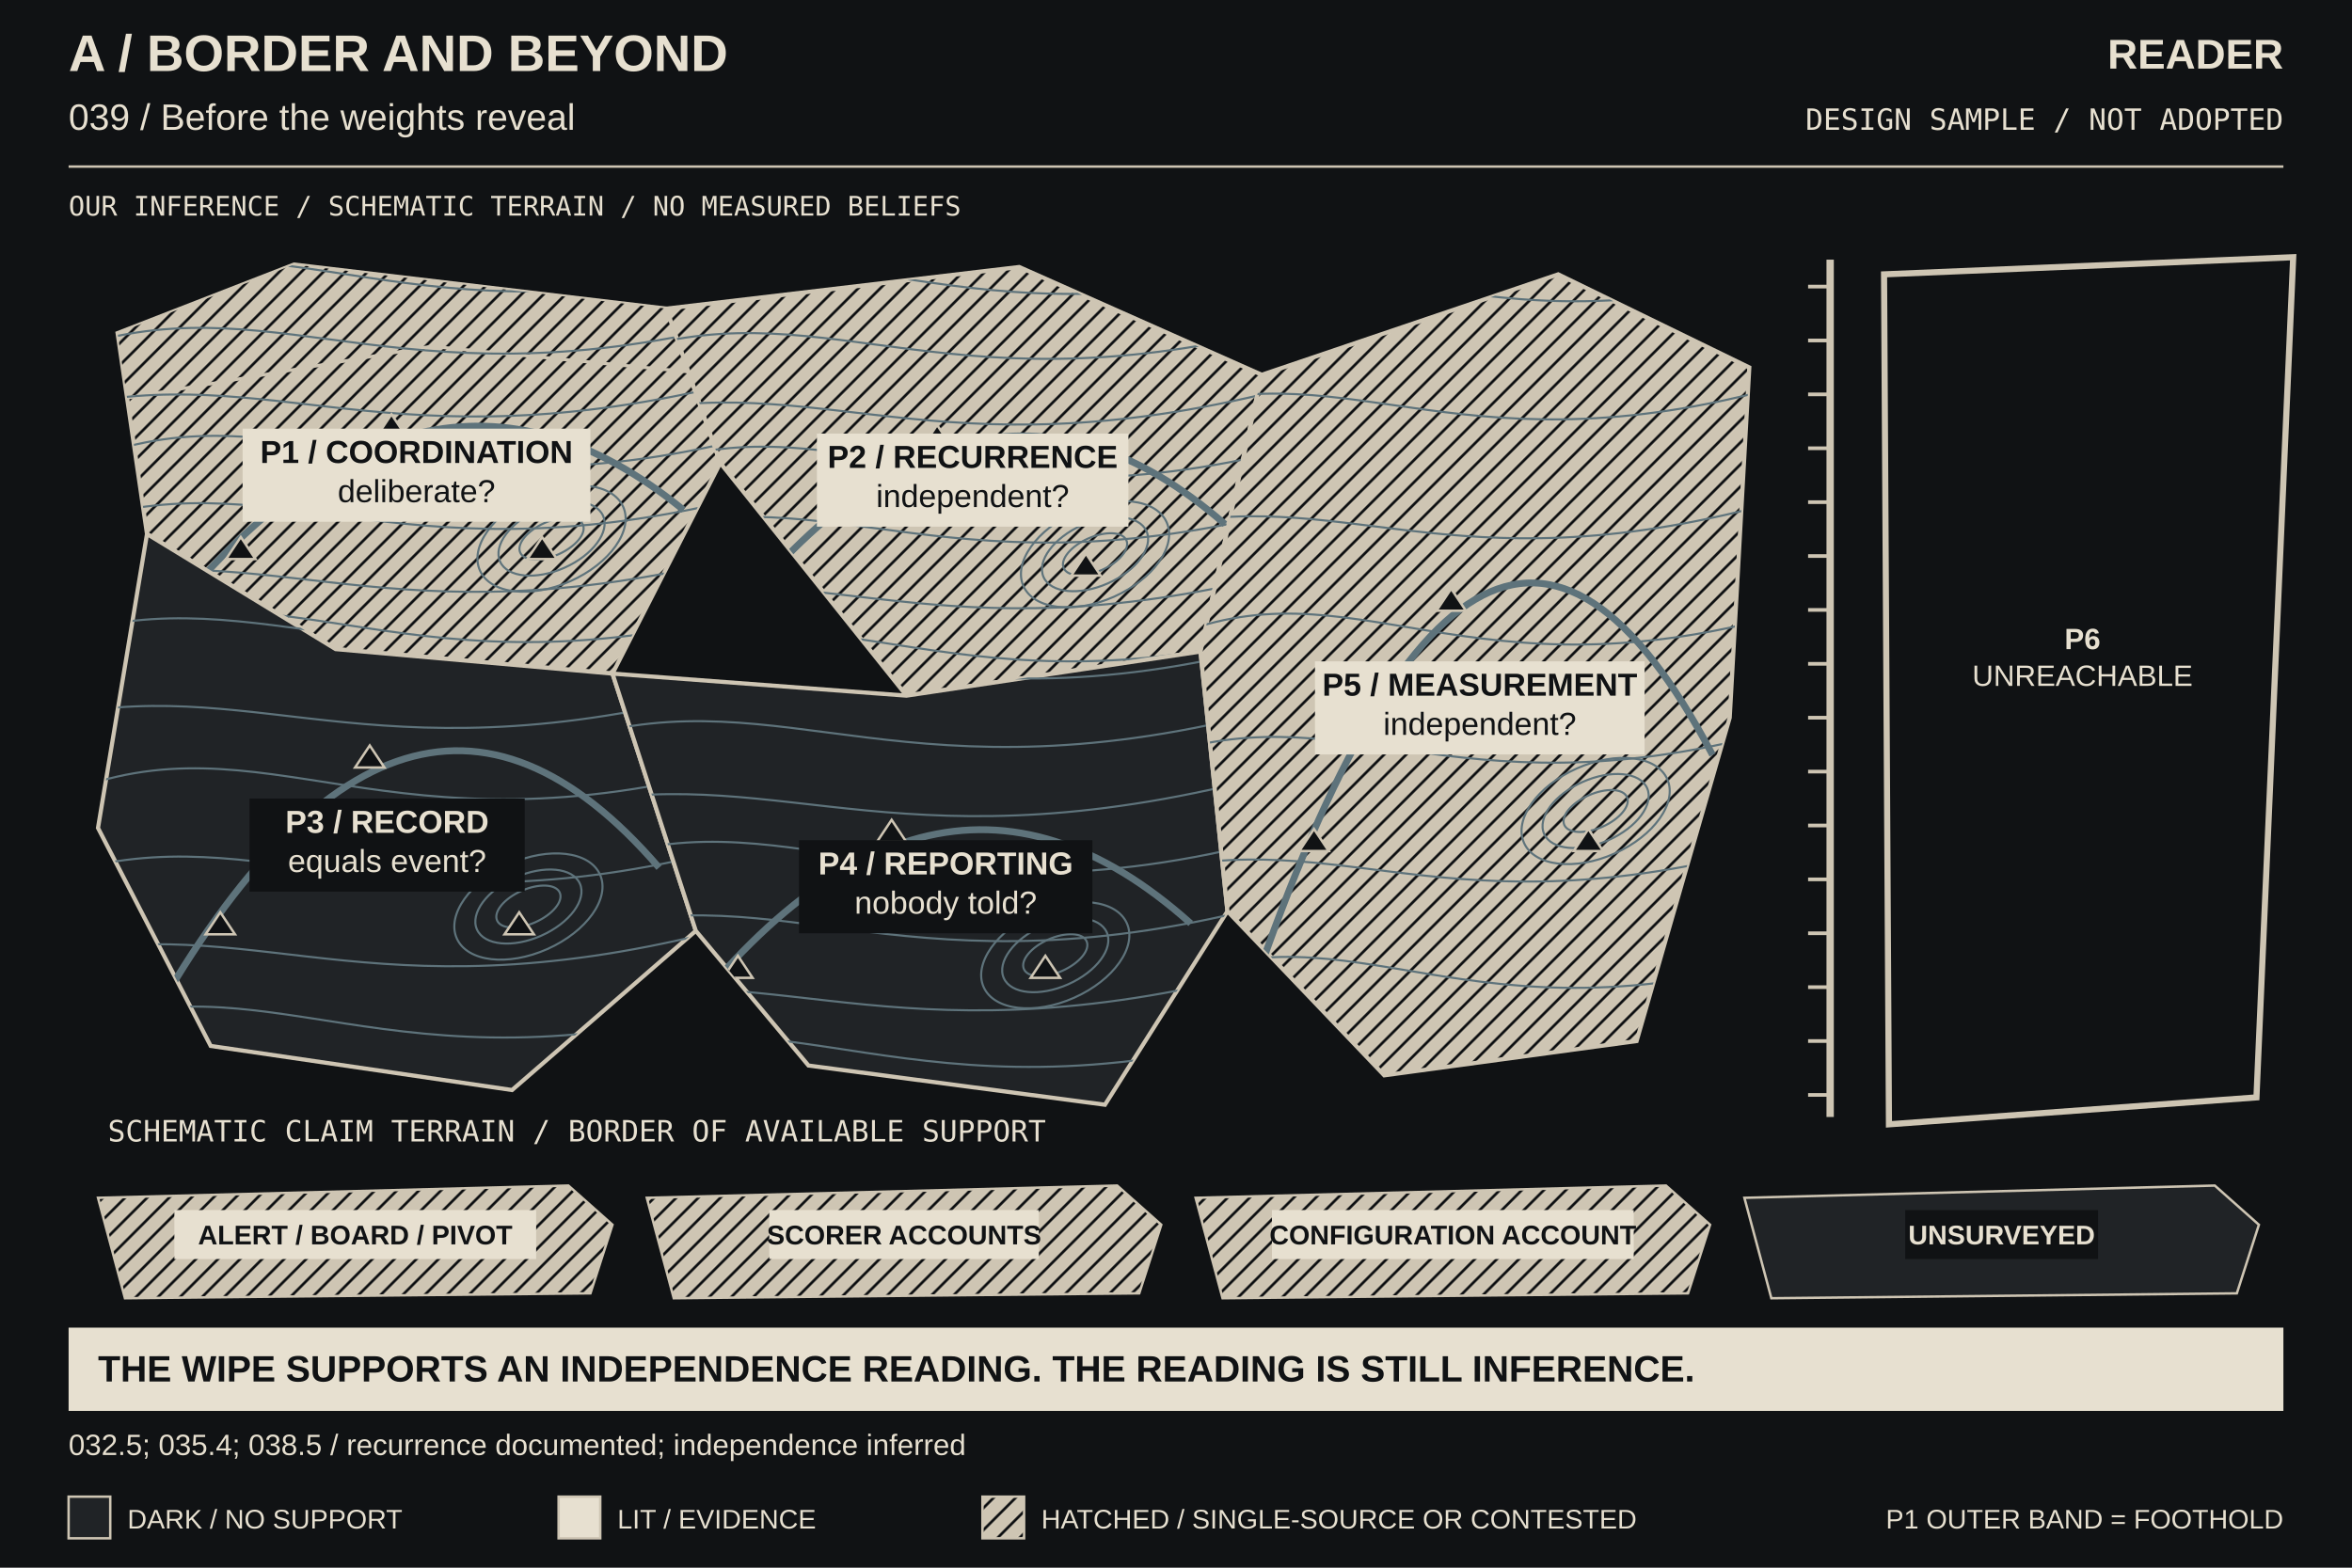
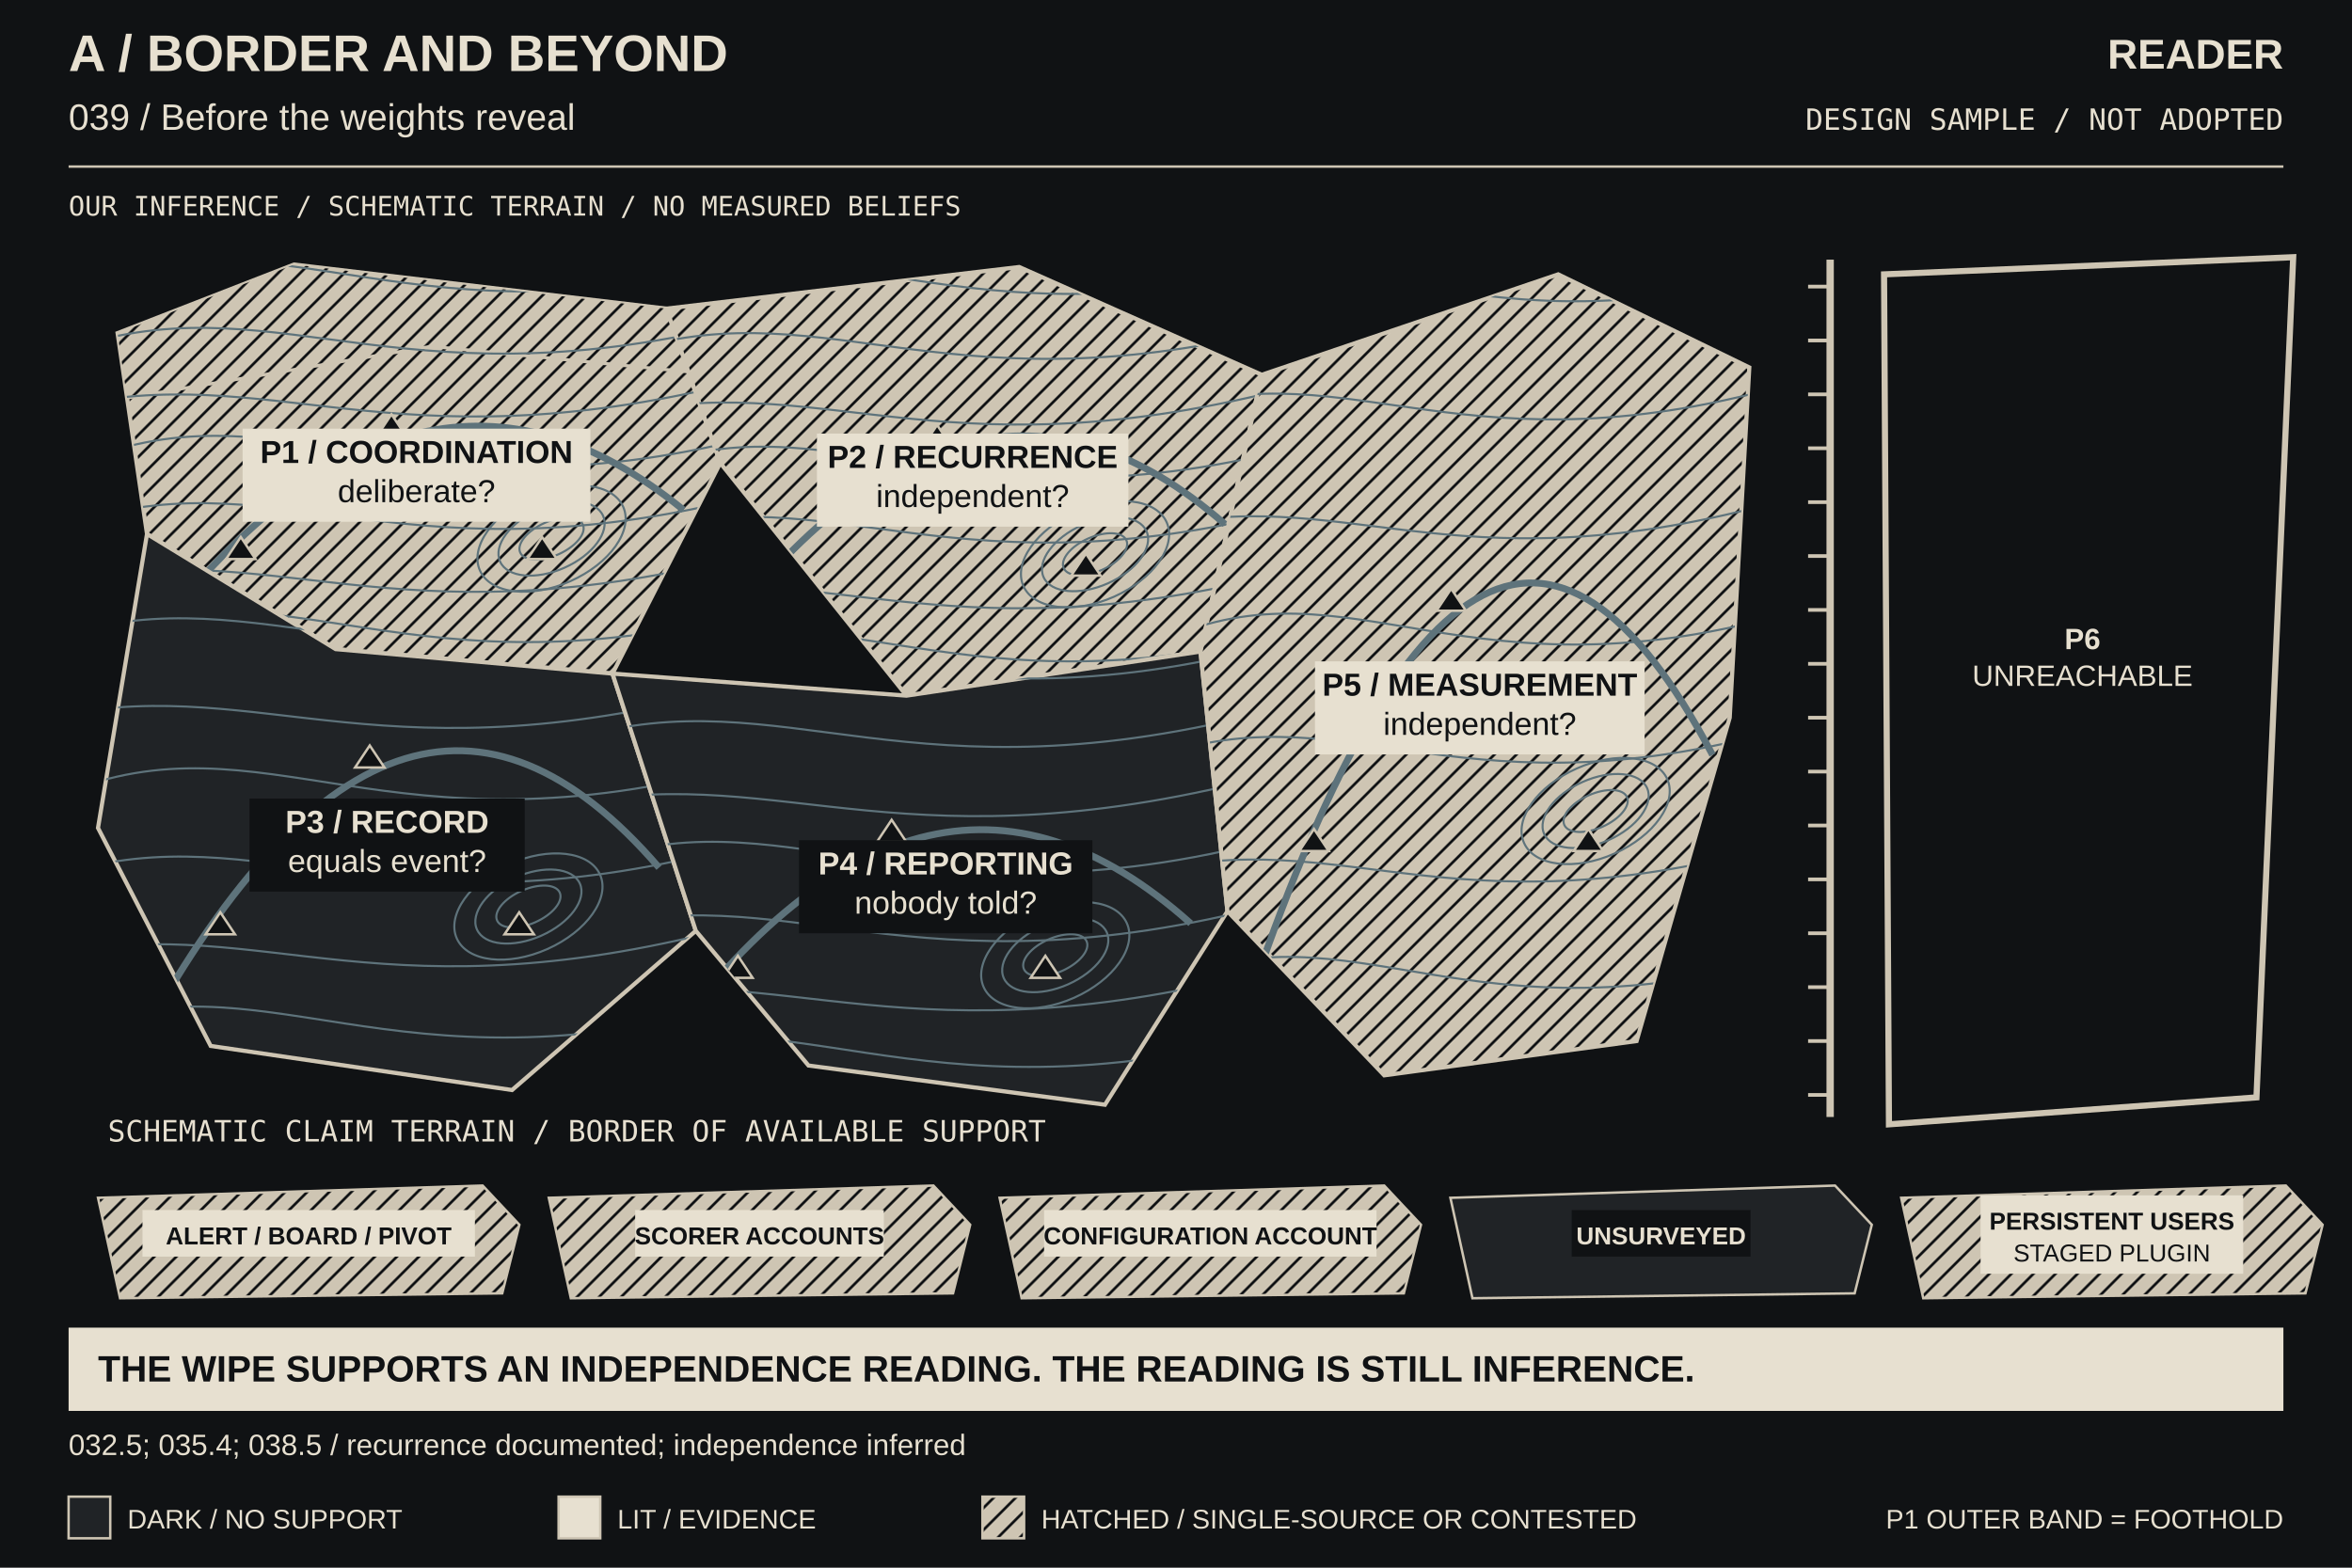
<svg xmlns="http://www.w3.org/2000/svg" width="960" height="640" viewBox="0 0 960 640" role="img" aria-labelledby="a-039-before-reader-title a-039-before-reader-desc" data-sample-id="a-039-before-reader">
  <defs>
    <pattern id="a-039-before-reader-hatch" patternUnits="userSpaceOnUse" width="9" height="9">
      <rect width="9" height="9" fill="#CEC5B3" />
      <path d="M-2,2 L2,-2 M0,9 L9,0 M7,11 L11,7" stroke="#101214" stroke-width="1.1" />
    </pattern>
  </defs>
  <rect x="0" y="0" width="960" height="640" fill="#101214" stroke="none" />
  <text x="28" y="29" font-family="Arial, Helvetica, sans-serif" font-size="21" font-weight="bold" fill="#E7E0D0" text-anchor="start">A / BORDER AND BEYOND</text>
  <text x="932" y="28" font-family="Arial, Helvetica, sans-serif" font-size="17" font-weight="bold" fill="#E7E0D0" text-anchor="end">READER</text>
  <text x="28" y="53" font-family="Arial, Helvetica, sans-serif" font-size="15" font-weight="normal" fill="#E7E0D0" text-anchor="start">039 / Before the weights reveal</text>
  <text x="932" y="53" font-family="monospace" font-size="12" font-weight="normal" fill="#E7E0D0" text-anchor="end">DESIGN SAMPLE / NOT ADOPTED</text>
  <path d="M28,68 L932,68" fill="none" stroke="#CEC5B3" stroke-width="1" />
  <text x="28" y="88" font-family="monospace" font-size="11" font-weight="normal" fill="#E7E0D0" text-anchor="start">OUR INFERENCE / SCHEMATIC TERRAIN / NO MEASURED BELIEFS</text>
  <g data-layer="map">
    <path d="M747,106 L747,456" fill="none" stroke="#CEC5B3" stroke-width="3" />
    <g data-region="P1" data-state="hatched">
      <defs>
        <clipPath id="a-039-before-reader-P1-clip">
          <path d="M 48.00,136.00 L 120.00,108.00 L 272.00,126.00 L 294.00,189.00 L 250.00,275.00 L 137.00,265.00 L 60.00,218.00 Z" />
        </clipPath>
      </defs>
      <path data-terrain="P1" d="M 48.00,136.00 L 120.00,108.00 L 272.00,126.00 L 294.00,189.00 L 250.00,275.00 L 137.00,265.00 L 60.00,218.00 Z" fill="url(#a-039-before-reader-hatch)" stroke="#CEC5B3" stroke-width="1.7" />
      <g clip-path="url(#a-039-before-reader-P1-clip)">
        <path data-region="P1-foothold" data-state="hatched" data-terrain="P1-foothold" d="M 48.00,108.00 L 294.00,108.00 L 294.00,153.09 L 175.92,141.40 L 48.00,163.11 Z" fill="url(#a-039-before-reader-hatch)" stroke="#CEC5B3" stroke-width="1.3" />
        <g data-layer="retained-terrain" fill="none" stroke="#5E737B" stroke-width="0.85">
          <path d="M33.00,117.00 C116.88,83.00 166.08,145.00 314.00,105.00" />
          <path d="M33.00,140.86 C116.88,115.86 166.08,168.86 314.00,128.86" />
          <path d="M33.00,164.71 C116.88,148.71 166.08,192.71 314.00,152.71" />
          <path d="M33.00,188.57 C116.88,154.57 166.08,216.57 314.00,176.57" />
          <path d="M33.00,212.43 C116.88,187.43 166.08,240.43 314.00,200.43" />
          <path d="M33.00,236.29 C116.88,220.29 166.08,264.29 314.00,224.29" />
          <path d="M33.00,260.14 C116.88,226.14 166.08,288.14 314.00,248.14" />
          <path d="M33.00,284.00 C116.88,259.00 166.08,312.00 314.00,272.00" />
          <ellipse cx="225.12" cy="219.89" rx="14" ry="7" transform="rotate(-24 225.12 219.89)" />
          <ellipse cx="225.12" cy="219.89" rx="23" ry="13" transform="rotate(-24 225.12 219.89)" />
          <ellipse cx="225.12" cy="219.89" rx="32" ry="19" transform="rotate(-24 225.12 219.89)" />
        </g>
        <path data-layer="retained-terrain" d="M63.00,259.00 Q171.00,120.00 279.00,208.20" fill="none" stroke="#5E737B" stroke-width="2.8" />
        <path data-layer="retained-terrain" d="M92.28,228.24 l6,-9 l6,9 Z" fill="#101214" stroke="#CEC5B3" />
        <path data-layer="retained-terrain" d="M153.78,178.14 l6,-9 l6,9 Z" fill="#101214" stroke="#CEC5B3" />
        <path data-layer="retained-terrain" d="M215.28,228.24 l6,-9 l6,9 Z" fill="#101214" stroke="#CEC5B3" />
      </g>
      <rect x="99.02" y="175" width="141.97" height="38" fill="#E7E0D0" stroke="none" />
      <text x="170" y="189" font-family="Arial, Helvetica, sans-serif" font-size="13" font-weight="bold" fill="#101214" text-anchor="middle">P1 / COORDINATION</text>
      <text x="170" y="205" font-family="Arial, Helvetica, sans-serif" font-size="13" font-weight="normal" fill="#101214" text-anchor="middle">deliberate?</text>
    </g>
    <g data-region="P2" data-state="hatched">
      <defs>
        <clipPath id="a-039-before-reader-P2-clip">
          <path d="M 272.00,126.00 L 416.00,109.00 L 515.00,153.00 L 490.00,266.00 L 370.00,284.00 L 294.00,189.00 Z" />
        </clipPath>
      </defs>
      <path data-terrain="P2" d="M 272.00,126.00 L 416.00,109.00 L 515.00,153.00 L 490.00,266.00 L 370.00,284.00 L 294.00,189.00 Z" fill="url(#a-039-before-reader-hatch)" stroke="#CEC5B3" stroke-width="1.7" />
      <g clip-path="url(#a-039-before-reader-P2-clip)">
        <g data-layer="retained-terrain" fill="none" stroke="#5E737B" stroke-width="0.85">
          <path d="M257.00,118.00 C340.04,84.00 388.64,146.00 535.00,106.00" />
          <path d="M257.00,143.00 C340.04,118.00 388.64,171.00 535.00,131.00" />
          <path d="M257.00,168.00 C340.04,152.00 388.64,196.00 535.00,156.00" />
          <path d="M257.00,193.00 C340.04,159.00 388.64,221.00 535.00,181.00" />
          <path d="M257.00,218.00 C340.04,193.00 388.64,246.00 535.00,206.00" />
          <path d="M257.00,243.00 C340.04,227.00 388.64,271.00 535.00,231.00" />
          <path d="M257.00,268.00 C340.04,234.00 388.64,296.00 535.00,256.00" />
          <path d="M257.00,293.00 C340.04,268.00 388.64,321.00 535.00,281.00" />
          <ellipse cx="446.96" cy="226.25" rx="14" ry="7" transform="rotate(-24 446.96 226.25)" />
          <ellipse cx="446.96" cy="226.25" rx="23" ry="13" transform="rotate(-24 446.96 226.25)" />
          <ellipse cx="446.96" cy="226.25" rx="32" ry="19" transform="rotate(-24 446.96 226.25)" />
        </g>
        <path data-layer="retained-terrain" d="M287.00,268.00 Q393.50,121.00 500.00,214.00" fill="none" stroke="#5E737B" stroke-width="2.8" />
        <path data-layer="retained-terrain" d="M315.74,235.00 l6,-9 l6,9 Z" fill="#101214" stroke="#CEC5B3" />
        <path data-layer="retained-terrain" d="M376.49,182.50 l6,-9 l6,9 Z" fill="#101214" stroke="#CEC5B3" />
        <path data-layer="retained-terrain" d="M437.24,235.00 l6,-9 l6,9 Z" fill="#101214" stroke="#CEC5B3" />
      </g>
      <rect x="333.43" y="177" width="127.15" height="38" fill="#E7E0D0" stroke="none" />
      <text x="397" y="191" font-family="Arial, Helvetica, sans-serif" font-size="13" font-weight="bold" fill="#101214" text-anchor="middle">P2 / RECURRENCE</text>
      <text x="397" y="207" font-family="Arial, Helvetica, sans-serif" font-size="13" font-weight="normal" fill="#101214" text-anchor="middle">independent?</text>
    </g>
    <g data-region="P3" data-state="dark">
      <defs>
        <clipPath id="a-039-before-reader-P3-clip">
          <path d="M 60.00,218.00 L 137.00,265.00 L 250.00,275.00 L 284.00,380.00 L 209.00,445.00 L 86.00,427.00 L 40.00,338.00 Z" />
        </clipPath>
      </defs>
      <path data-terrain="P3" d="M 60.00,218.00 L 137.00,265.00 L 250.00,275.00 L 284.00,380.00 L 209.00,445.00 L 86.00,427.00 L 40.00,338.00 Z" fill="#202326" stroke="#CEC5B3" stroke-width="1.7" />
      <g clip-path="url(#a-039-before-reader-P3-clip)">
        <g data-layer="retained-terrain" fill="none" stroke="#5E737B" stroke-width="0.85">
          <path d="M25.00,227.00 C108.32,193.00 157.12,255.00 304.00,215.00" />
          <path d="M25.00,259.43 C108.32,234.43 157.12,287.43 304.00,247.43" />
          <path d="M25.00,291.86 C108.32,275.86 157.12,319.86 304.00,279.86" />
          <path d="M25.00,324.29 C108.32,290.29 157.12,352.29 304.00,312.29" />
          <path d="M25.00,356.71 C108.32,331.71 157.12,384.71 304.00,344.71" />
          <path d="M25.00,389.14 C108.32,373.14 157.12,417.14 304.00,377.14" />
          <path d="M25.00,421.57 C108.32,387.57 157.12,449.57 304.00,409.57" />
          <path d="M25.00,454.00 C108.32,429.00 157.12,482.00 304.00,442.00" />
          <ellipse cx="215.68" cy="370.09" rx="14" ry="7" transform="rotate(-24 215.68 370.09)" />
          <ellipse cx="215.68" cy="370.09" rx="23" ry="13" transform="rotate(-24 215.68 370.09)" />
          <ellipse cx="215.68" cy="370.09" rx="32" ry="19" transform="rotate(-24 215.68 370.09)" />
        </g>
        <path data-layer="retained-terrain" d="M55.00,429.00 Q162.00,230.00 269.00,354.20" fill="none" stroke="#5E737B" stroke-width="2.8" />
        <path data-layer="retained-terrain" d="M83.92,381.44 l6,-9 l6,9 Z" fill="#101214" stroke="#CEC5B3" />
        <path data-layer="retained-terrain" d="M144.92,313.34 l6,-9 l6,9 Z" fill="#101214" stroke="#CEC5B3" />
        <path data-layer="retained-terrain" d="M205.92,381.44 l6,-9 l6,9 Z" fill="#101214" stroke="#CEC5B3" />
      </g>
      <rect x="101.84" y="326" width="112.33" height="38" fill="#101214" stroke="none" />
      <text x="158" y="340" font-family="Arial, Helvetica, sans-serif" font-size="13" font-weight="bold" fill="#E7E0D0" text-anchor="middle">P3 / RECORD</text>
      <text x="158" y="356" font-family="Arial, Helvetica, sans-serif" font-size="13" font-weight="normal" fill="#E7E0D0" text-anchor="middle">equals event?</text>
    </g>
    <g data-region="P4" data-state="dark">
      <defs>
        <clipPath id="a-039-before-reader-P4-clip">
          <path d="M 250.00,275.00 L 370.00,284.00 L 490.00,266.00 L 501.00,372.00 L 451.00,451.00 L 330.00,435.00 L 284.00,380.00 Z" />
        </clipPath>
      </defs>
      <path data-terrain="P4" d="M 250.00,275.00 L 370.00,284.00 L 490.00,266.00 L 501.00,372.00 L 451.00,451.00 L 330.00,435.00 L 284.00,380.00 Z" fill="#202326" stroke="#CEC5B3" stroke-width="1.7" />
      <g clip-path="url(#a-039-before-reader-P4-clip)">
        <g data-layer="retained-terrain" fill="none" stroke="#5E737B" stroke-width="0.85">
          <path d="M235.00,275.00 C320.28,241.00 370.48,303.00 521.00,263.00" />
          <path d="M235.00,301.43 C320.28,276.43 370.48,329.43 521.00,289.43" />
          <path d="M235.00,327.86 C320.28,311.86 370.48,355.86 521.00,315.86" />
          <path d="M235.00,354.29 C320.28,320.29 370.48,382.29 521.00,342.29" />
          <path d="M235.00,380.71 C320.28,355.71 370.48,408.71 521.00,368.71" />
          <path d="M235.00,407.14 C320.28,391.14 370.48,435.14 521.00,395.14" />
          <path d="M235.00,433.57 C320.28,399.57 370.48,461.57 521.00,421.57" />
          <path d="M235.00,460.00 C320.28,435.00 370.48,488.00 521.00,448.00" />
          <ellipse cx="430.72" cy="389.95" rx="14" ry="7" transform="rotate(-24 430.72 389.95)" />
          <ellipse cx="430.72" cy="389.95" rx="23" ry="13" transform="rotate(-24 430.72 389.95)" />
          <ellipse cx="430.72" cy="389.95" rx="32" ry="19" transform="rotate(-24 430.72 389.95)" />
        </g>
        <path data-layer="retained-terrain" d="M265.00,435.00 Q375.50,278.00 486.00,377.00" fill="none" stroke="#5E737B" stroke-width="2.8" />
        <path data-layer="retained-terrain" d="M295.18,399.20 l6,-9 l6,9 Z" fill="#101214" stroke="#CEC5B3" />
        <path data-layer="retained-terrain" d="M357.93,343.70 l6,-9 l6,9 Z" fill="#101214" stroke="#CEC5B3" />
        <path data-layer="retained-terrain" d="M420.68,399.20 l6,-9 l6,9 Z" fill="#101214" stroke="#CEC5B3" />
      </g>
      <rect x="326.13" y="343" width="119.74" height="38" fill="#101214" stroke="none" />
      <text x="386" y="357" font-family="Arial, Helvetica, sans-serif" font-size="13" font-weight="bold" fill="#E7E0D0" text-anchor="middle">P4 / REPORTING</text>
      <text x="386" y="373" font-family="Arial, Helvetica, sans-serif" font-size="13" font-weight="normal" fill="#E7E0D0" text-anchor="middle">nobody told?</text>
    </g>
    <g data-region="P5" data-state="hatched">
      <defs>
        <clipPath id="a-039-before-reader-P5-clip">
          <path d="M 515.00,153.00 L 636.00,112.00 L 714.00,150.00 L 706.00,293.00 L 668.00,425.00 L 565.00,439.00 L 501.00,372.00 L 490.00,266.00 Z" />
        </clipPath>
      </defs>
      <path data-terrain="P5" d="M 515.00,153.00 L 636.00,112.00 L 714.00,150.00 L 706.00,293.00 L 668.00,425.00 L 565.00,439.00 L 501.00,372.00 L 490.00,266.00 Z" fill="url(#a-039-before-reader-hatch)" stroke="#CEC5B3" stroke-width="1.7" />
      <g clip-path="url(#a-039-before-reader-P5-clip)">
        <g data-layer="retained-terrain" fill="none" stroke="#5E737B" stroke-width="0.85">
          <path d="M475.00,121.00 C552.72,87.00 597.52,149.00 734.00,109.00" />
          <path d="M475.00,167.71 C552.72,142.71 597.52,195.71 734.00,155.71" />
          <path d="M475.00,214.43 C552.72,198.43 597.52,242.43 734.00,202.43" />
          <path d="M475.00,261.14 C552.72,227.14 597.52,289.14 734.00,249.14" />
          <path d="M475.00,307.86 C552.72,282.86 597.52,335.86 734.00,295.86" />
          <path d="M475.00,354.57 C552.72,338.57 597.52,382.57 734.00,342.57" />
          <path d="M475.00,401.29 C552.72,367.29 597.52,429.29 734.00,389.29" />
          <path d="M475.00,448.00 C552.72,423.00 597.52,476.00 734.00,436.00" />
          <ellipse cx="651.28" cy="331.09" rx="14" ry="7" transform="rotate(-24 651.28 331.09)" />
          <ellipse cx="651.28" cy="331.09" rx="23" ry="13" transform="rotate(-24 651.28 331.09)" />
          <ellipse cx="651.28" cy="331.09" rx="32" ry="19" transform="rotate(-24 651.28 331.09)" />
        </g>
        <path data-layer="retained-terrain" d="M505.00,423.00 Q602.00,124.00 699.00,308.20" fill="none" stroke="#5E737B" stroke-width="2.8" />
        <path data-layer="retained-terrain" d="M530.32,347.44 l6,-9 l6,9 Z" fill="#101214" stroke="#CEC5B3" />
        <path data-layer="retained-terrain" d="M586.32,249.34 l6,-9 l6,9 Z" fill="#101214" stroke="#CEC5B3" />
        <path data-layer="retained-terrain" d="M642.32,347.44 l6,-9 l6,9 Z" fill="#101214" stroke="#CEC5B3" />
      </g>
      <rect x="536.72" y="270" width="134.56" height="38" fill="#E7E0D0" stroke="none" />
      <text x="604" y="284" font-family="Arial, Helvetica, sans-serif" font-size="13" font-weight="bold" fill="#101214" text-anchor="middle">P5 / MEASUREMENT</text>
      <text x="604" y="300" font-family="Arial, Helvetica, sans-serif" font-size="13" font-weight="normal" fill="#101214" text-anchor="middle">independent?</text>
    </g>
    <path d="M738,117 L747,117" fill="none" stroke="#CEC5B3" stroke-width="1.5" />
    <path d="M738,139 L747,139" fill="none" stroke="#CEC5B3" stroke-width="1.5" />
    <path d="M738,161 L747,161" fill="none" stroke="#CEC5B3" stroke-width="1.5" />
    <path d="M738,183 L747,183" fill="none" stroke="#CEC5B3" stroke-width="1.5" />
    <path d="M738,205 L747,205" fill="none" stroke="#CEC5B3" stroke-width="1.5" />
    <path d="M738,227 L747,227" fill="none" stroke="#CEC5B3" stroke-width="1.5" />
    <path d="M738,249 L747,249" fill="none" stroke="#CEC5B3" stroke-width="1.5" />
    <path d="M738,271 L747,271" fill="none" stroke="#CEC5B3" stroke-width="1.5" />
    <path d="M738,293 L747,293" fill="none" stroke="#CEC5B3" stroke-width="1.5" />
    <path d="M738,315 L747,315" fill="none" stroke="#CEC5B3" stroke-width="1.5" />
    <path d="M738,337 L747,337" fill="none" stroke="#CEC5B3" stroke-width="1.5" />
    <path d="M738,359 L747,359" fill="none" stroke="#CEC5B3" stroke-width="1.5" />
    <path d="M738,381 L747,381" fill="none" stroke="#CEC5B3" stroke-width="1.5" />
    <path d="M738,403 L747,403" fill="none" stroke="#CEC5B3" stroke-width="1.5" />
    <path d="M738,425 L747,425" fill="none" stroke="#CEC5B3" stroke-width="1.5" />
    <path d="M738,447 L747,447" fill="none" stroke="#CEC5B3" stroke-width="1.5" />
    <text x="44" y="466" font-family="monospace" font-size="12" font-weight="normal" fill="#E7E0D0" text-anchor="start">SCHEMATIC CLAIM TERRAIN / BORDER OF AVAILABLE SUPPORT</text>
    <g data-region="P6" data-state="dark" data-presence="acknowledged">
      <path data-terrain="P6" d="M 769.00,112.00 L 936.00,105.00 L 921.00,448.00 L 771.00,459.00 Z" fill="#101214" stroke="#CEC5B3" stroke-width="2.5" />
      <rect x="804.38" y="251" width="91.24" height="36" fill="#101214" stroke="none" />
      <text x="850" y="265" font-family="Arial, Helvetica, sans-serif" font-size="12" font-weight="bold" fill="#E7E0D0" text-anchor="middle">P6</text>
      <text x="850" y="280" font-family="Arial, Helvetica, sans-serif" font-size="12" font-weight="normal" fill="#E7E0D0" text-anchor="middle">UNREACHABLE</text>
    </g>
  </g>
  <g data-observation="response" data-state="hatched">
-     <path data-terrain="observation-response" d="M 40.00,489.00 L 232.00,484.00 L 250.00,500.00 L 241.00,528.00 L 51.00,530.00 Z" fill="url(#a-039-before-reader-hatch)" stroke="#CEC5B3" />
-     <rect x="71.17" y="494" width="147.67" height="20" fill="#E7E0D0" stroke="none" />
-     <text x="145" y="508" font-family="Arial, Helvetica, sans-serif" font-size="11" font-weight="bold" fill="#101214" text-anchor="middle">ALERT / BOARD / PIVOT</text>
+     <path data-terrain="observation-response" d="M 40.00,489.00 L 197.00,484.00 L 212.00,500.00 L 205.00,528.00 L 49.00,530.00 Z" fill="url(#a-039-before-reader-hatch)" stroke="#CEC5B3" />
+     <rect x="58.15" y="494" width="135.7" height="19" fill="#E7E0D0" stroke="none" />
+     <text x="126" y="508" font-family="Arial, Helvetica, sans-serif" font-size="10" font-weight="bold" fill="#101214" text-anchor="middle">ALERT / BOARD / PIVOT</text>
  </g>
  <g data-observation="correction" data-state="hatched">
-     <path data-terrain="observation-correction" d="M 264.00,489.00 L 456.00,484.00 L 474.00,500.00 L 465.00,528.00 L 275.00,530.00 Z" fill="url(#a-039-before-reader-hatch)" stroke="#CEC5B3" />
-     <rect x="313.98" y="494" width="110.05" height="20" fill="#E7E0D0" stroke="none" />
-     <text x="369" y="508" font-family="Arial, Helvetica, sans-serif" font-size="11" font-weight="bold" fill="#101214" text-anchor="middle">SCORER ACCOUNTS</text>
+     <path data-terrain="observation-correction" d="M 224.00,489.00 L 381.00,484.00 L 396.00,500.00 L 389.00,528.00 L 233.00,530.00 Z" fill="url(#a-039-before-reader-hatch)" stroke="#CEC5B3" />
+     <rect x="259.25" y="494" width="101.5" height="19" fill="#E7E0D0" stroke="none" />
+     <text x="310" y="508" font-family="Arial, Helvetica, sans-serif" font-size="10" font-weight="bold" fill="#101214" text-anchor="middle">SCORER ACCOUNTS</text>
  </g>
  <g data-observation="configuration" data-state="hatched">
-     <path data-terrain="observation-configuration" d="M 488.00,489.00 L 680.00,484.00 L 698.00,500.00 L 689.00,528.00 L 499.00,530.00 Z" fill="url(#a-039-before-reader-hatch)" stroke="#CEC5B3" />
-     <rect x="519.16" y="494" width="147.67" height="20" fill="#E7E0D0" stroke="none" />
-     <text x="593" y="508" font-family="Arial, Helvetica, sans-serif" font-size="11" font-weight="bold" fill="#101214" text-anchor="middle">CONFIGURATION ACCOUNT</text>
+     <path data-terrain="observation-configuration" d="M 408.00,489.00 L 565.00,484.00 L 580.00,500.00 L 573.00,528.00 L 417.00,530.00 Z" fill="url(#a-039-before-reader-hatch)" stroke="#CEC5B3" />
+     <rect x="426.15" y="494" width="135.7" height="19" fill="#E7E0D0" stroke="none" />
+     <text x="494" y="508" font-family="Arial, Helvetica, sans-serif" font-size="10" font-weight="bold" fill="#101214" text-anchor="middle">CONFIGURATION ACCOUNT</text>
  </g>
  <g data-observation="weights" data-state="dark">
-     <path data-terrain="observation-weights" d="M 712.00,489.00 L 904.00,484.00 L 922.00,500.00 L 913.00,528.00 L 723.00,530.00 Z" fill="#202326" stroke="#CEC5B3" />
-     <rect x="777.65" y="494" width="78.7" height="20" fill="#101214" stroke="none" />
-     <text x="817" y="508" font-family="Arial, Helvetica, sans-serif" font-size="11" font-weight="bold" fill="#E7E0D0" text-anchor="middle">UNSURVEYED</text>
+     <path data-terrain="observation-weights" d="M 592.00,489.00 L 749.00,484.00 L 764.00,500.00 L 757.00,528.00 L 601.00,530.00 Z" fill="#202326" stroke="#CEC5B3" />
+     <rect x="641.5" y="494" width="73.0" height="19" fill="#101214" stroke="none" />
+     <text x="678" y="508" font-family="Arial, Helvetica, sans-serif" font-size="10" font-weight="bold" fill="#E7E0D0" text-anchor="middle">UNSURVEYED</text>
+   </g>
+   <g data-observation="staging" data-state="hatched">
+     <path data-terrain="observation-staging" d="M 776.00,489.00 L 933.00,484.00 L 948.00,500.00 L 941.00,528.00 L 785.00,530.00 Z" fill="url(#a-039-before-reader-hatch)" stroke="#CEC5B3" />
+     <rect x="808.4" y="488" width="107.2" height="32" fill="#E7E0D0" stroke="none" />
+     <text x="862" y="502" font-family="Arial, Helvetica, sans-serif" font-size="10" font-weight="bold" fill="#101214" text-anchor="middle">PERSISTENT USERS</text>
+     <text x="862" y="515" font-family="Arial, Helvetica, sans-serif" font-size="10" font-weight="normal" fill="#101214" text-anchor="middle">STAGED PLUGIN</text>
  </g>
  <rect x="28" y="542" width="904" height="34" fill="#E7E0D0" stroke="none" />
  <text x="40" y="564" font-family="Arial, Helvetica, sans-serif" font-size="15" font-weight="bold" fill="#101214" text-anchor="start">THE WIPE SUPPORTS AN INDEPENDENCE READING. THE READING IS STILL INFERENCE.</text>
  <text x="28" y="594" font-family="Arial, Helvetica, sans-serif" font-size="12" font-weight="normal" fill="#E7E0D0" text-anchor="start">032.5; 035.4; 038.5 / recurrence documented; independence inferred</text>
  <rect x="28" y="611" width="17" height="17" fill="#202326" stroke="#CEC5B3" />
  <text x="52" y="624" font-family="Arial, Helvetica, sans-serif" font-size="11" font-weight="normal" fill="#E7E0D0" text-anchor="start">DARK / NO SUPPORT</text>
  <rect x="228" y="611" width="17" height="17" fill="#E7E0D0" stroke="#CEC5B3" />
  <text x="252" y="624" font-family="Arial, Helvetica, sans-serif" font-size="11" font-weight="normal" fill="#E7E0D0" text-anchor="start">LIT / EVIDENCE</text>
  <rect x="401" y="611" width="17" height="17" fill="url(#a-039-before-reader-hatch)" stroke="#CEC5B3" />
  <text x="425" y="624" font-family="Arial, Helvetica, sans-serif" font-size="11" font-weight="normal" fill="#E7E0D0" text-anchor="start">HATCHED / SINGLE-SOURCE OR CONTESTED</text>
  <text x="932" y="624" font-family="Arial, Helvetica, sans-serif" font-size="11" font-weight="normal" fill="#E7E0D0" text-anchor="end">P1 OUTER BAND = FOOTHOLD</text>
</svg>
